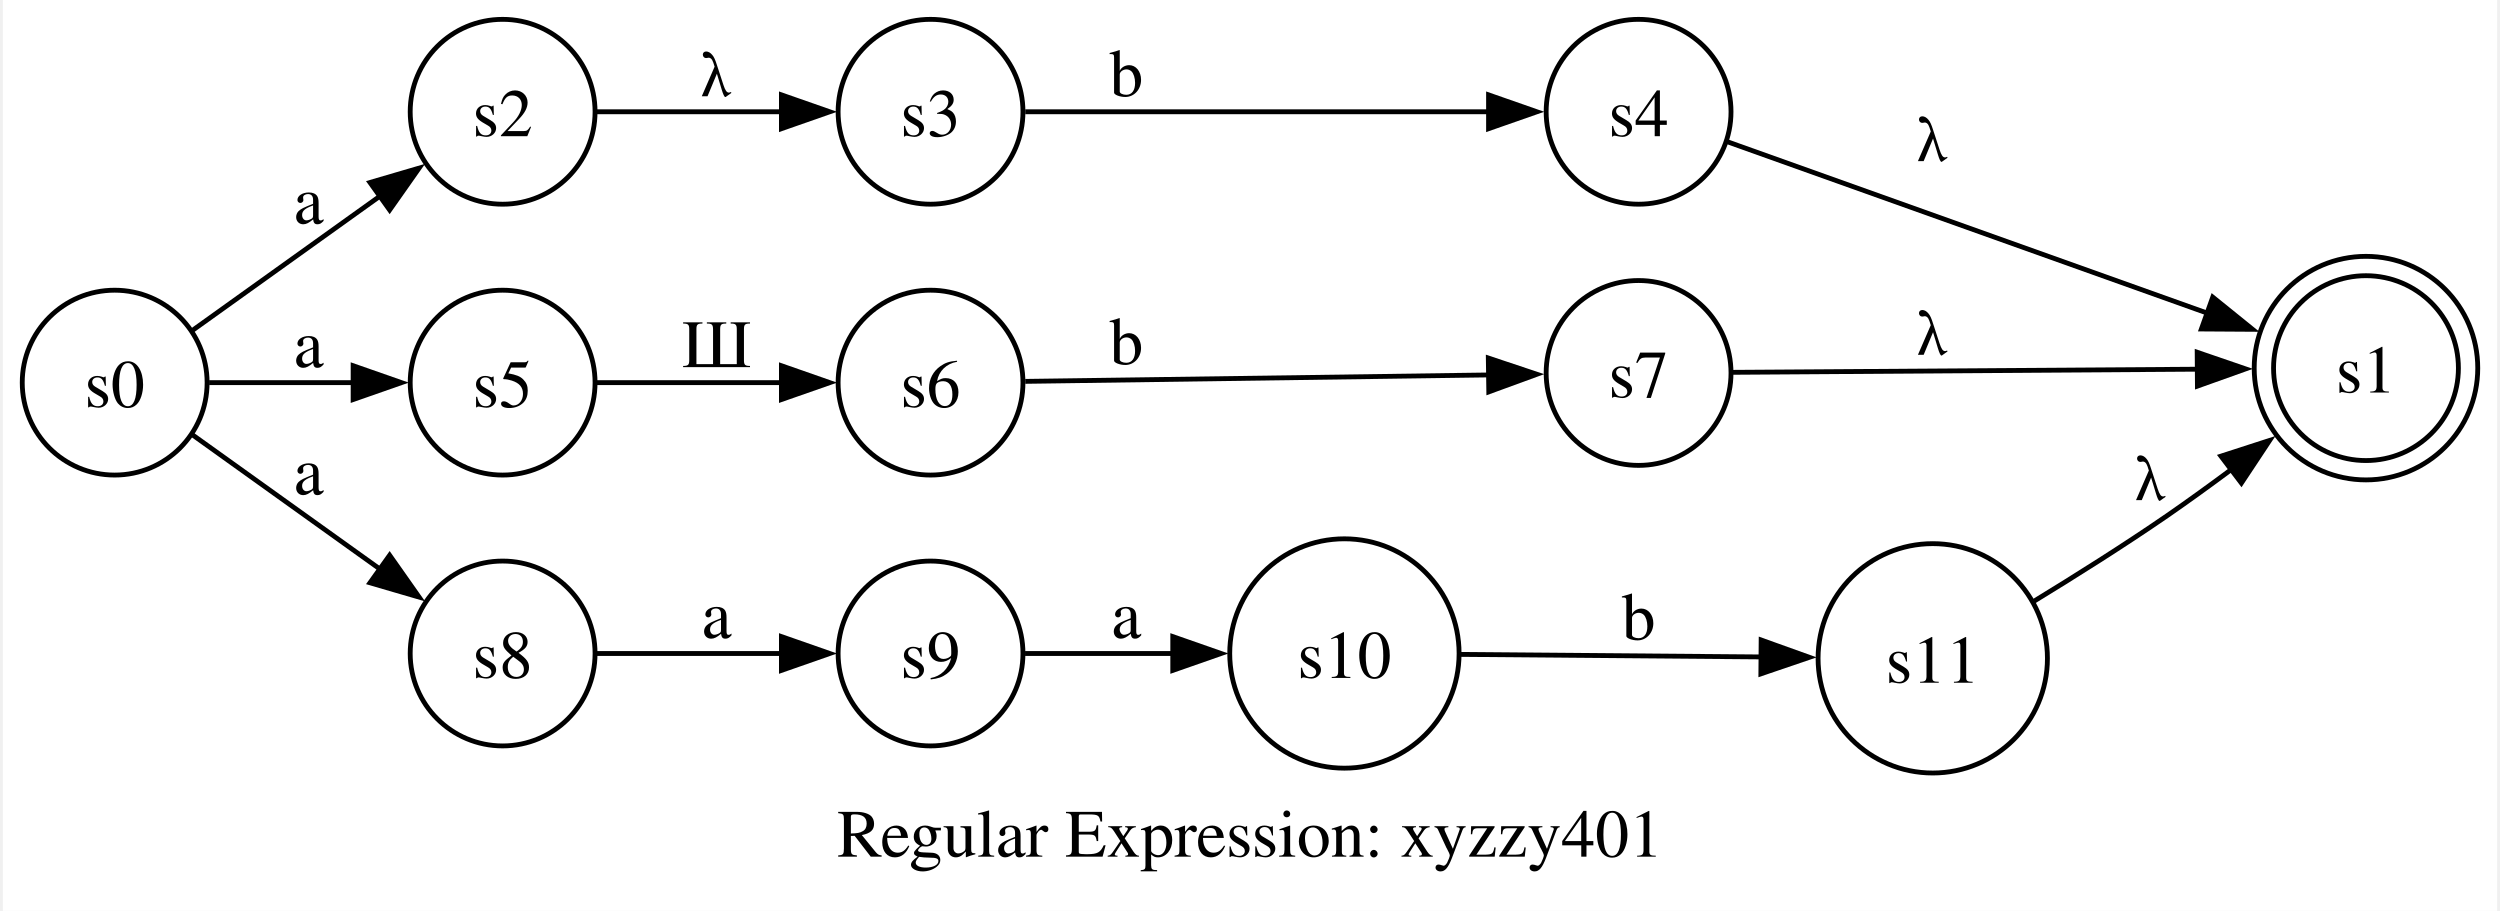
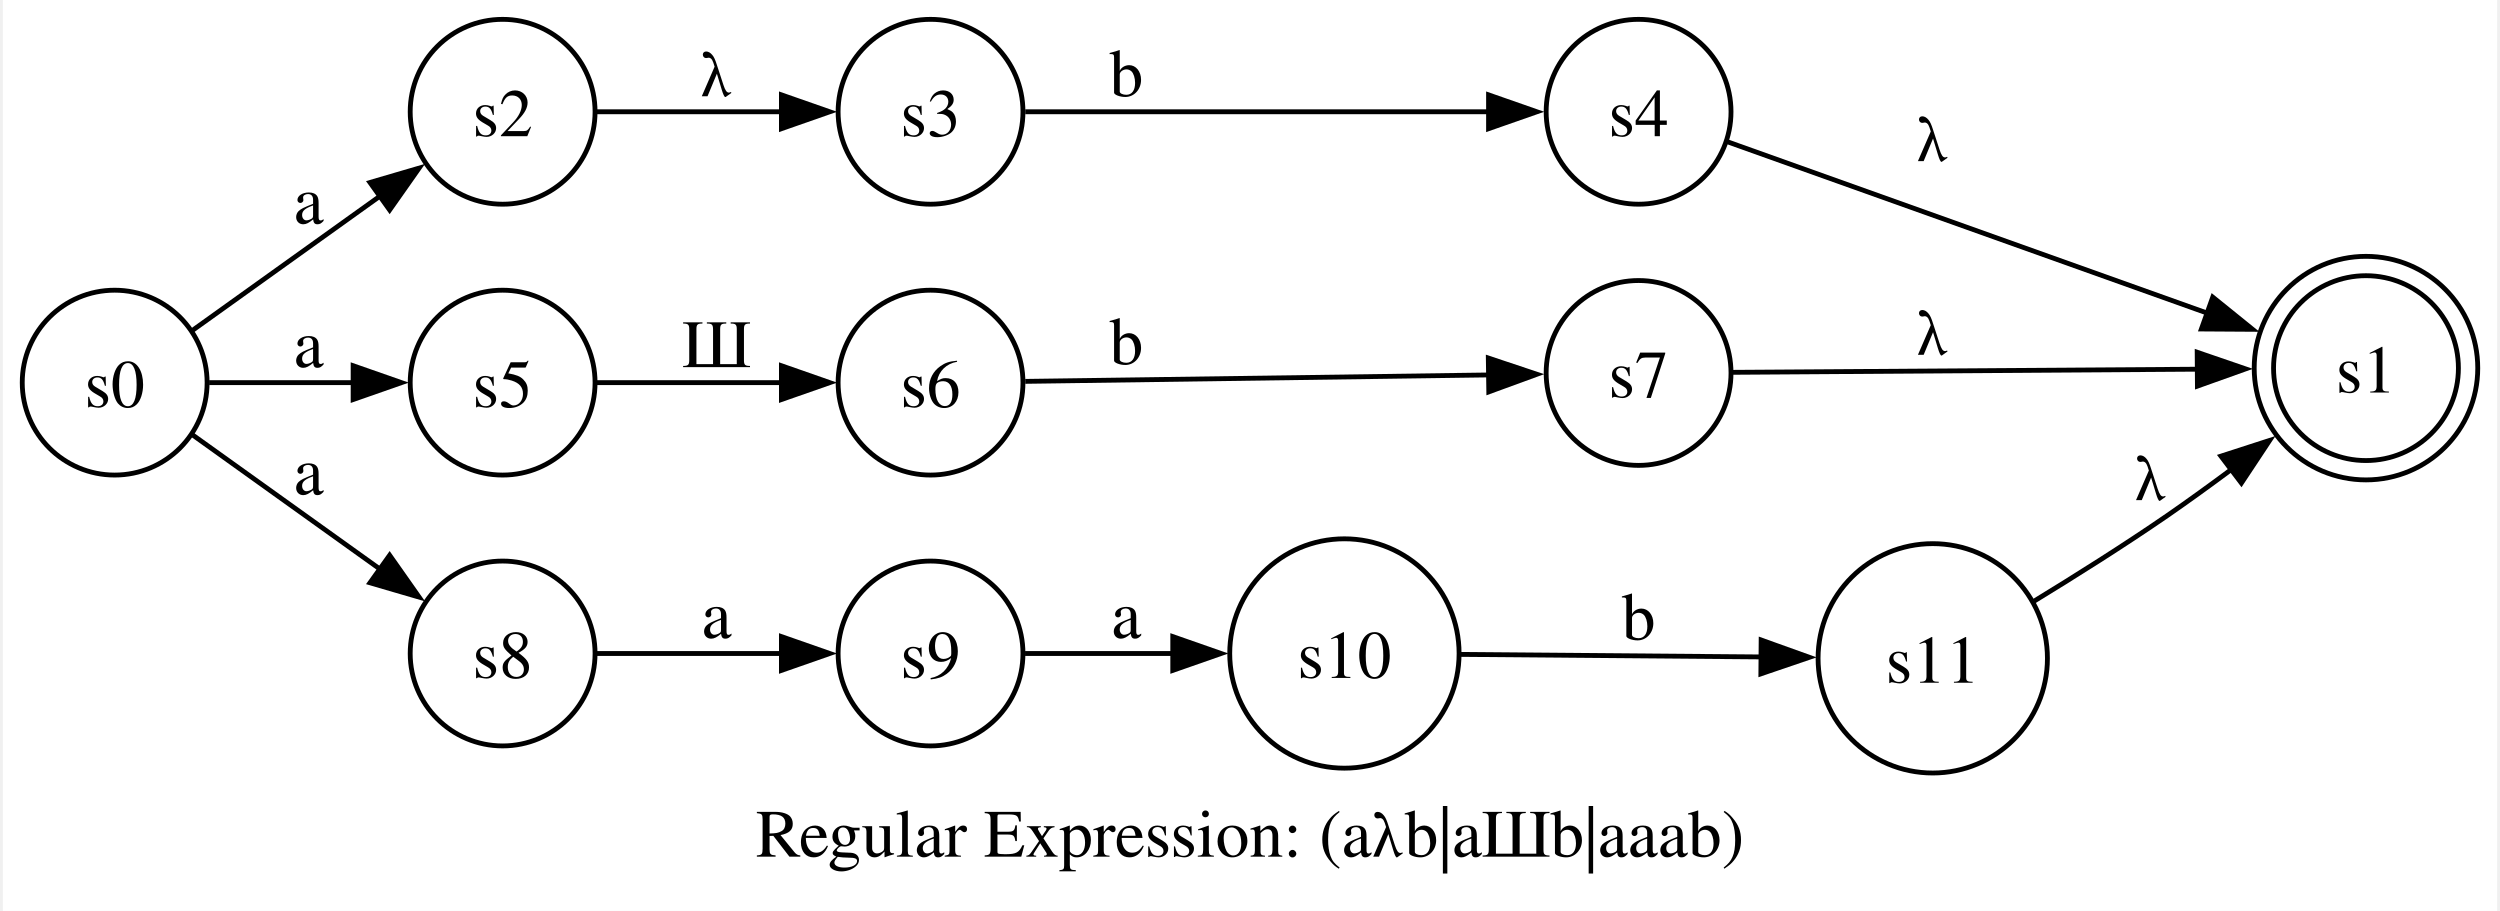
<svg xmlns="http://www.w3.org/2000/svg" width="516pt" height="188pt" viewBox="0.00 0.00 515.68 188.32">
  <g id="graph0" class="graph" transform="scale(1 1) rotate(0) translate(4 184.32)">
    <polygon fill="white" stroke="none" points="-4,4 -4,-184.32 511.68,-184.32 511.68,4 -4,4" />
-     <text text-anchor="middle" x="253.84" y="-7.2" font-family="Times,serif" font-size="14.00">Regular Expression: xyzzy401</text>
+     <text text-anchor="middle" x="253.84" y="-7.2" font-family="Times,serif" font-size="14.00">Regular Expression: (aλb|aШb|aaab)</text>
    <g id="node1" class="node">
      <ellipse fill="none" stroke="black" cx="484.57" cy="-108.21" rx="19.11" ry="19.11" />
      <ellipse fill="none" stroke="black" cx="484.57" cy="-108.21" rx="23.11" ry="23.11" />
      <text text-anchor="middle" x="484.57" y="-103.16" font-family="Times,serif" font-size="14.00">s1</text>
    </g>
    <g id="node2" class="node">
      <ellipse fill="none" stroke="black" cx="19.11" cy="-105.21" rx="19.11" ry="19.11" />
      <text text-anchor="middle" x="19.11" y="-100.16" font-family="Times,serif" font-size="14.00">s0</text>
    </g>
    <g id="node3" class="node">
      <ellipse fill="none" stroke="black" cx="99.32" cy="-161.21" rx="19.11" ry="19.11" />
      <text text-anchor="middle" x="99.32" y="-156.16" font-family="Times,serif" font-size="14.00">s2</text>
    </g>
    <g id="edge1" class="edge">
      <path fill="none" stroke="black" d="M35.19,-116.01C46.22,-123.91 61.43,-134.8 74.15,-143.91" />
      <polygon fill="black" stroke="black" points="71.89,-146.59 82.06,-149.57 75.96,-140.9 71.89,-146.59" />
      <text text-anchor="middle" x="59.22" y="-138.09" font-family="Times,serif" font-size="14.00">a</text>
    </g>
    <g id="node4" class="node">
      <ellipse fill="none" stroke="black" cx="99.32" cy="-105.21" rx="19.11" ry="19.11" />
      <text text-anchor="middle" x="99.32" y="-100.16" font-family="Times,serif" font-size="14.00">s5</text>
    </g>
    <g id="edge2" class="edge">
      <path fill="none" stroke="black" d="M38.64,-105.21C47.6,-105.21 58.58,-105.21 68.67,-105.21" />
      <polygon fill="black" stroke="black" points="68.41,-108.71 78.41,-105.21 68.41,-101.71 68.41,-108.71" />
      <text text-anchor="middle" x="59.22" y="-108.41" font-family="Times,serif" font-size="14.00">a</text>
    </g>
    <g id="node5" class="node">
      <ellipse fill="none" stroke="black" cx="99.32" cy="-49.21" rx="19.11" ry="19.11" />
      <text text-anchor="middle" x="99.32" y="-44.16" font-family="Times,serif" font-size="14.00">s8</text>
    </g>
    <g id="edge3" class="edge">
      <path fill="none" stroke="black" d="M35.19,-94.42C46.22,-86.51 61.43,-75.63 74.15,-66.52" />
      <polygon fill="black" stroke="black" points="75.96,-69.53 82.06,-60.86 71.89,-63.83 75.96,-69.53" />
      <text text-anchor="middle" x="59.22" y="-82.09" font-family="Times,serif" font-size="14.00">a</text>
    </g>
    <g id="node6" class="node">
      <ellipse fill="none" stroke="black" cx="187.79" cy="-161.21" rx="19.11" ry="19.11" />
      <text text-anchor="middle" x="187.79" y="-156.16" font-family="Times,serif" font-size="14.00">s3</text>
    </g>
    <g id="edge4" class="edge">
      <path fill="none" stroke="black" d="M118.66,-161.21C129.89,-161.21 144.53,-161.21 157.36,-161.21" />
      <polygon fill="black" stroke="black" points="156.96,-164.71 166.96,-161.21 156.96,-157.71 156.96,-164.71" />
      <text text-anchor="middle" x="143.56" y="-164.41" font-family="Times,serif" font-size="14.00">λ</text>
    </g>
    <g id="node8" class="node">
      <ellipse fill="none" stroke="black" cx="187.79" cy="-105.21" rx="19.11" ry="19.11" />
      <text text-anchor="middle" x="187.79" y="-100.16" font-family="Times,serif" font-size="14.00">s6</text>
    </g>
    <g id="edge7" class="edge">
      <path fill="none" stroke="black" d="M118.66,-105.21C129.89,-105.21 144.53,-105.21 157.36,-105.21" />
      <polygon fill="black" stroke="black" points="156.96,-108.71 166.96,-105.21 156.96,-101.71 156.96,-108.71" />
      <text text-anchor="middle" x="143.56" y="-108.41" font-family="Times,serif" font-size="14.00">Ш</text>
    </g>
    <g id="node10" class="node">
      <ellipse fill="none" stroke="black" cx="187.79" cy="-49.21" rx="19.11" ry="19.11" />
      <text text-anchor="middle" x="187.79" y="-44.16" font-family="Times,serif" font-size="14.00">s9</text>
    </g>
    <g id="edge10" class="edge">
      <path fill="none" stroke="black" d="M118.66,-49.21C129.89,-49.21 144.53,-49.21 157.36,-49.21" />
      <polygon fill="black" stroke="black" points="156.96,-52.71 166.96,-49.21 156.96,-45.71 156.96,-52.71" />
      <text text-anchor="middle" x="143.56" y="-52.41" font-family="Times,serif" font-size="14.00">a</text>
    </g>
    <g id="node7" class="node">
      <ellipse fill="none" stroke="black" cx="334.18" cy="-161.21" rx="19.11" ry="19.11" />
      <text text-anchor="middle" x="334.18" y="-156.16" font-family="Times,serif" font-size="14.00">s4</text>
    </g>
    <g id="edge5" class="edge">
      <path fill="none" stroke="black" d="M207.37,-161.21C231.63,-161.21 274.39,-161.21 303.25,-161.21" />
      <polygon fill="black" stroke="black" points="303.16,-164.71 313.16,-161.21 303.16,-157.71 303.16,-164.71" />
      <text text-anchor="middle" x="228.27" y="-164.41" font-family="Times,serif" font-size="14.00">b</text>
    </g>
    <g id="edge6" class="edge">
      <path fill="none" stroke="black" d="M352.49,-155.03C376.87,-146.32 421.72,-130.31 452.09,-119.46" />
      <polygon fill="black" stroke="black" points="452.89,-122.89 461.13,-116.23 450.54,-116.3 452.89,-122.89" />
      <text text-anchor="middle" x="395" y="-151.01" font-family="Times,serif" font-size="14.00">λ</text>
    </g>
    <g id="node9" class="node">
      <ellipse fill="none" stroke="black" cx="334.18" cy="-107.21" rx="19.11" ry="19.11" />
      <text text-anchor="middle" x="334.18" y="-102.16" font-family="Times,serif" font-size="14.00">s7</text>
    </g>
    <g id="edge8" class="edge">
      <path fill="none" stroke="black" d="M207.37,-105.47C231.63,-105.81 274.39,-106.4 303.25,-106.8" />
      <polygon fill="black" stroke="black" points="303.11,-110.3 313.16,-106.94 303.21,-103.3 303.11,-110.3" />
      <text text-anchor="middle" x="228.27" y="-109" font-family="Times,serif" font-size="14.00">b</text>
    </g>
    <g id="edge9" class="edge">
      <path fill="none" stroke="black" d="M353.67,-107.34C377.75,-107.5 420.26,-107.79 450.08,-107.99" />
      <polygon fill="black" stroke="black" points="449.67,-111.49 459.69,-108.05 449.72,-104.49 449.67,-111.49" />
      <text text-anchor="middle" x="395" y="-110.96" font-family="Times,serif" font-size="14.00">λ</text>
    </g>
    <g id="node11" class="node">
      <ellipse fill="none" stroke="black" cx="273.36" cy="-49.21" rx="23.71" ry="23.71" />
      <text text-anchor="middle" x="273.36" y="-44.16" font-family="Times,serif" font-size="14.00">s10</text>
    </g>
    <g id="edge11" class="edge">
      <path fill="none" stroke="black" d="M207.33,-49.21C216.35,-49.21 227.48,-49.21 237.97,-49.21" />
      <polygon fill="black" stroke="black" points="237.87,-52.71 247.87,-49.21 237.87,-45.71 237.87,-52.71" />
      <text text-anchor="middle" x="228.27" y="-52.41" font-family="Times,serif" font-size="14.00">a</text>
    </g>
    <g id="node12" class="node">
      <ellipse fill="none" stroke="black" cx="395" cy="-48.21" rx="23.71" ry="23.71" />
      <text text-anchor="middle" x="395" y="-43.16" font-family="Times,serif" font-size="14.00">s11</text>
    </g>
    <g id="edge12" class="edge">
      <path fill="none" stroke="black" d="M297.43,-49.02C315.05,-48.87 339.63,-48.67 359.58,-48.5" />
      <polygon fill="black" stroke="black" points="359.52,-52 369.49,-48.42 359.46,-45 359.52,-52" />
      <text text-anchor="middle" x="334.18" y="-52.06" font-family="Times,serif" font-size="14.00">b</text>
    </g>
    <g id="edge13" class="edge">
      <path fill="none" stroke="black" d="M415.67,-59.86C424.31,-65.13 434.52,-71.55 443.47,-77.71 447.91,-80.78 452.55,-84.14 457.02,-87.47" />
      <polygon fill="black" stroke="black" points="454.58,-90.01 464.66,-93.27 458.81,-84.44 454.58,-90.01" />
      <text text-anchor="middle" x="440.09" y="-80.91" font-family="Times,serif" font-size="14.00">λ</text>
    </g>
  </g>
</svg>
